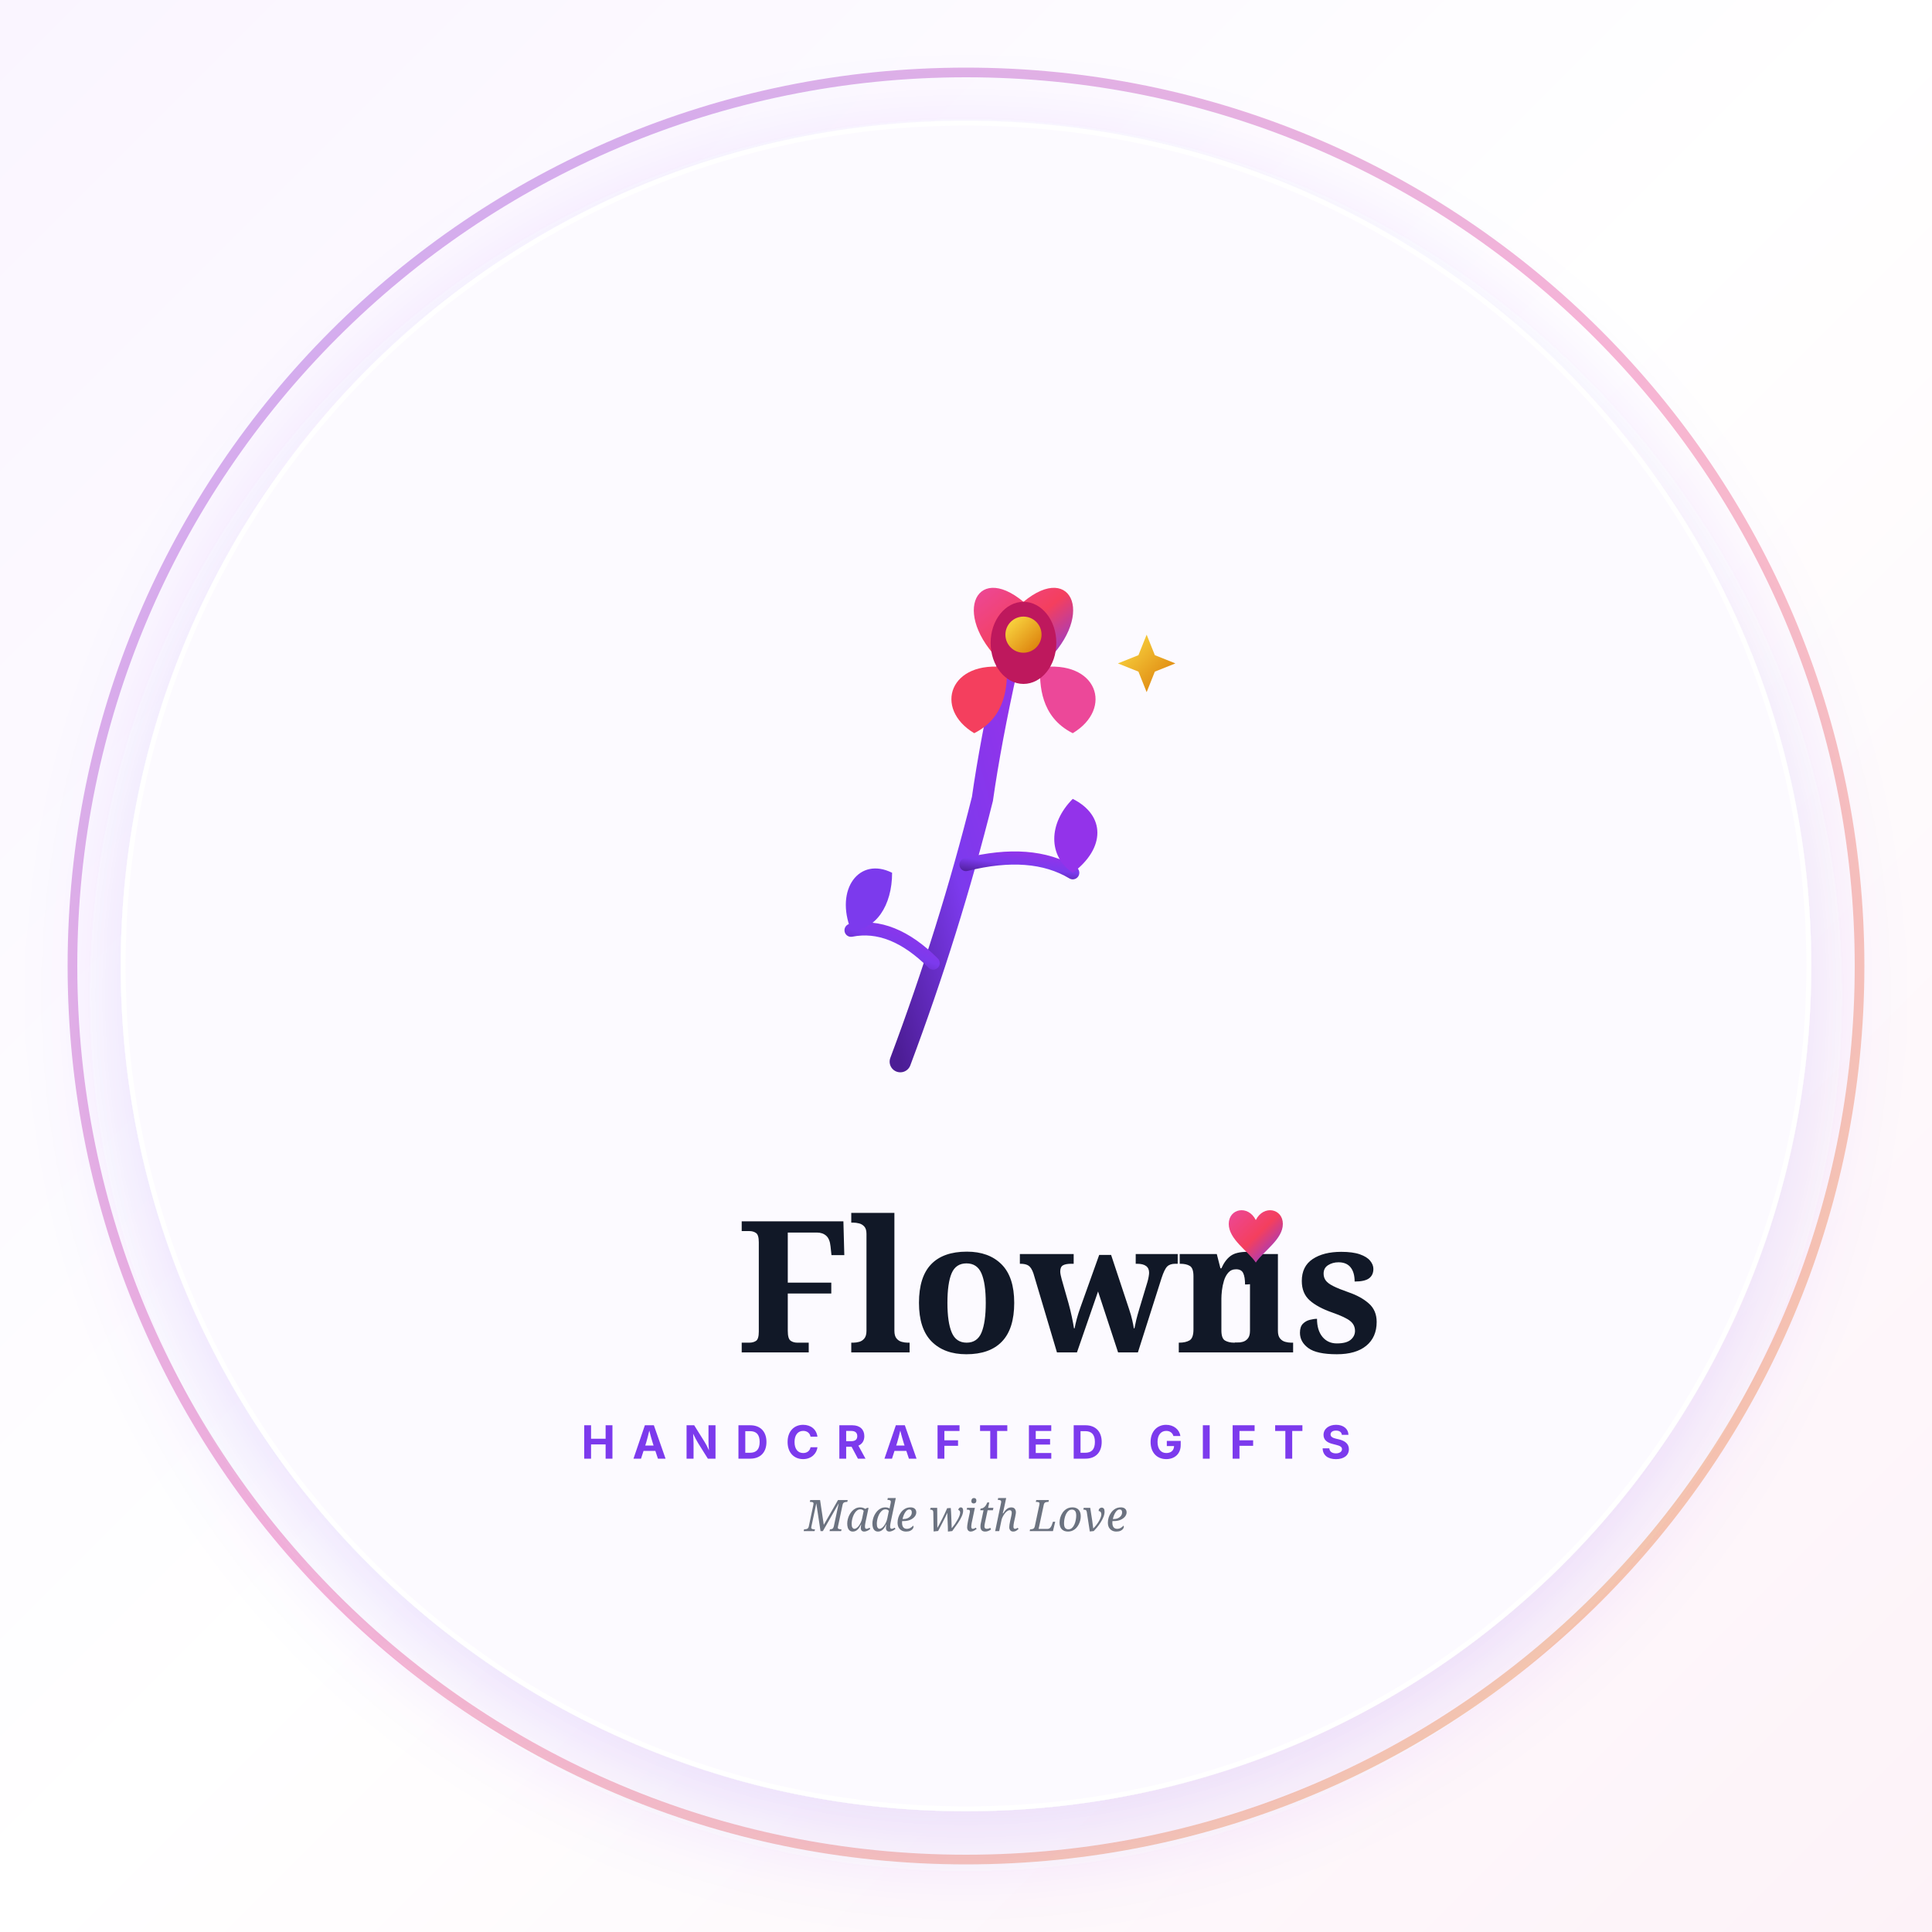
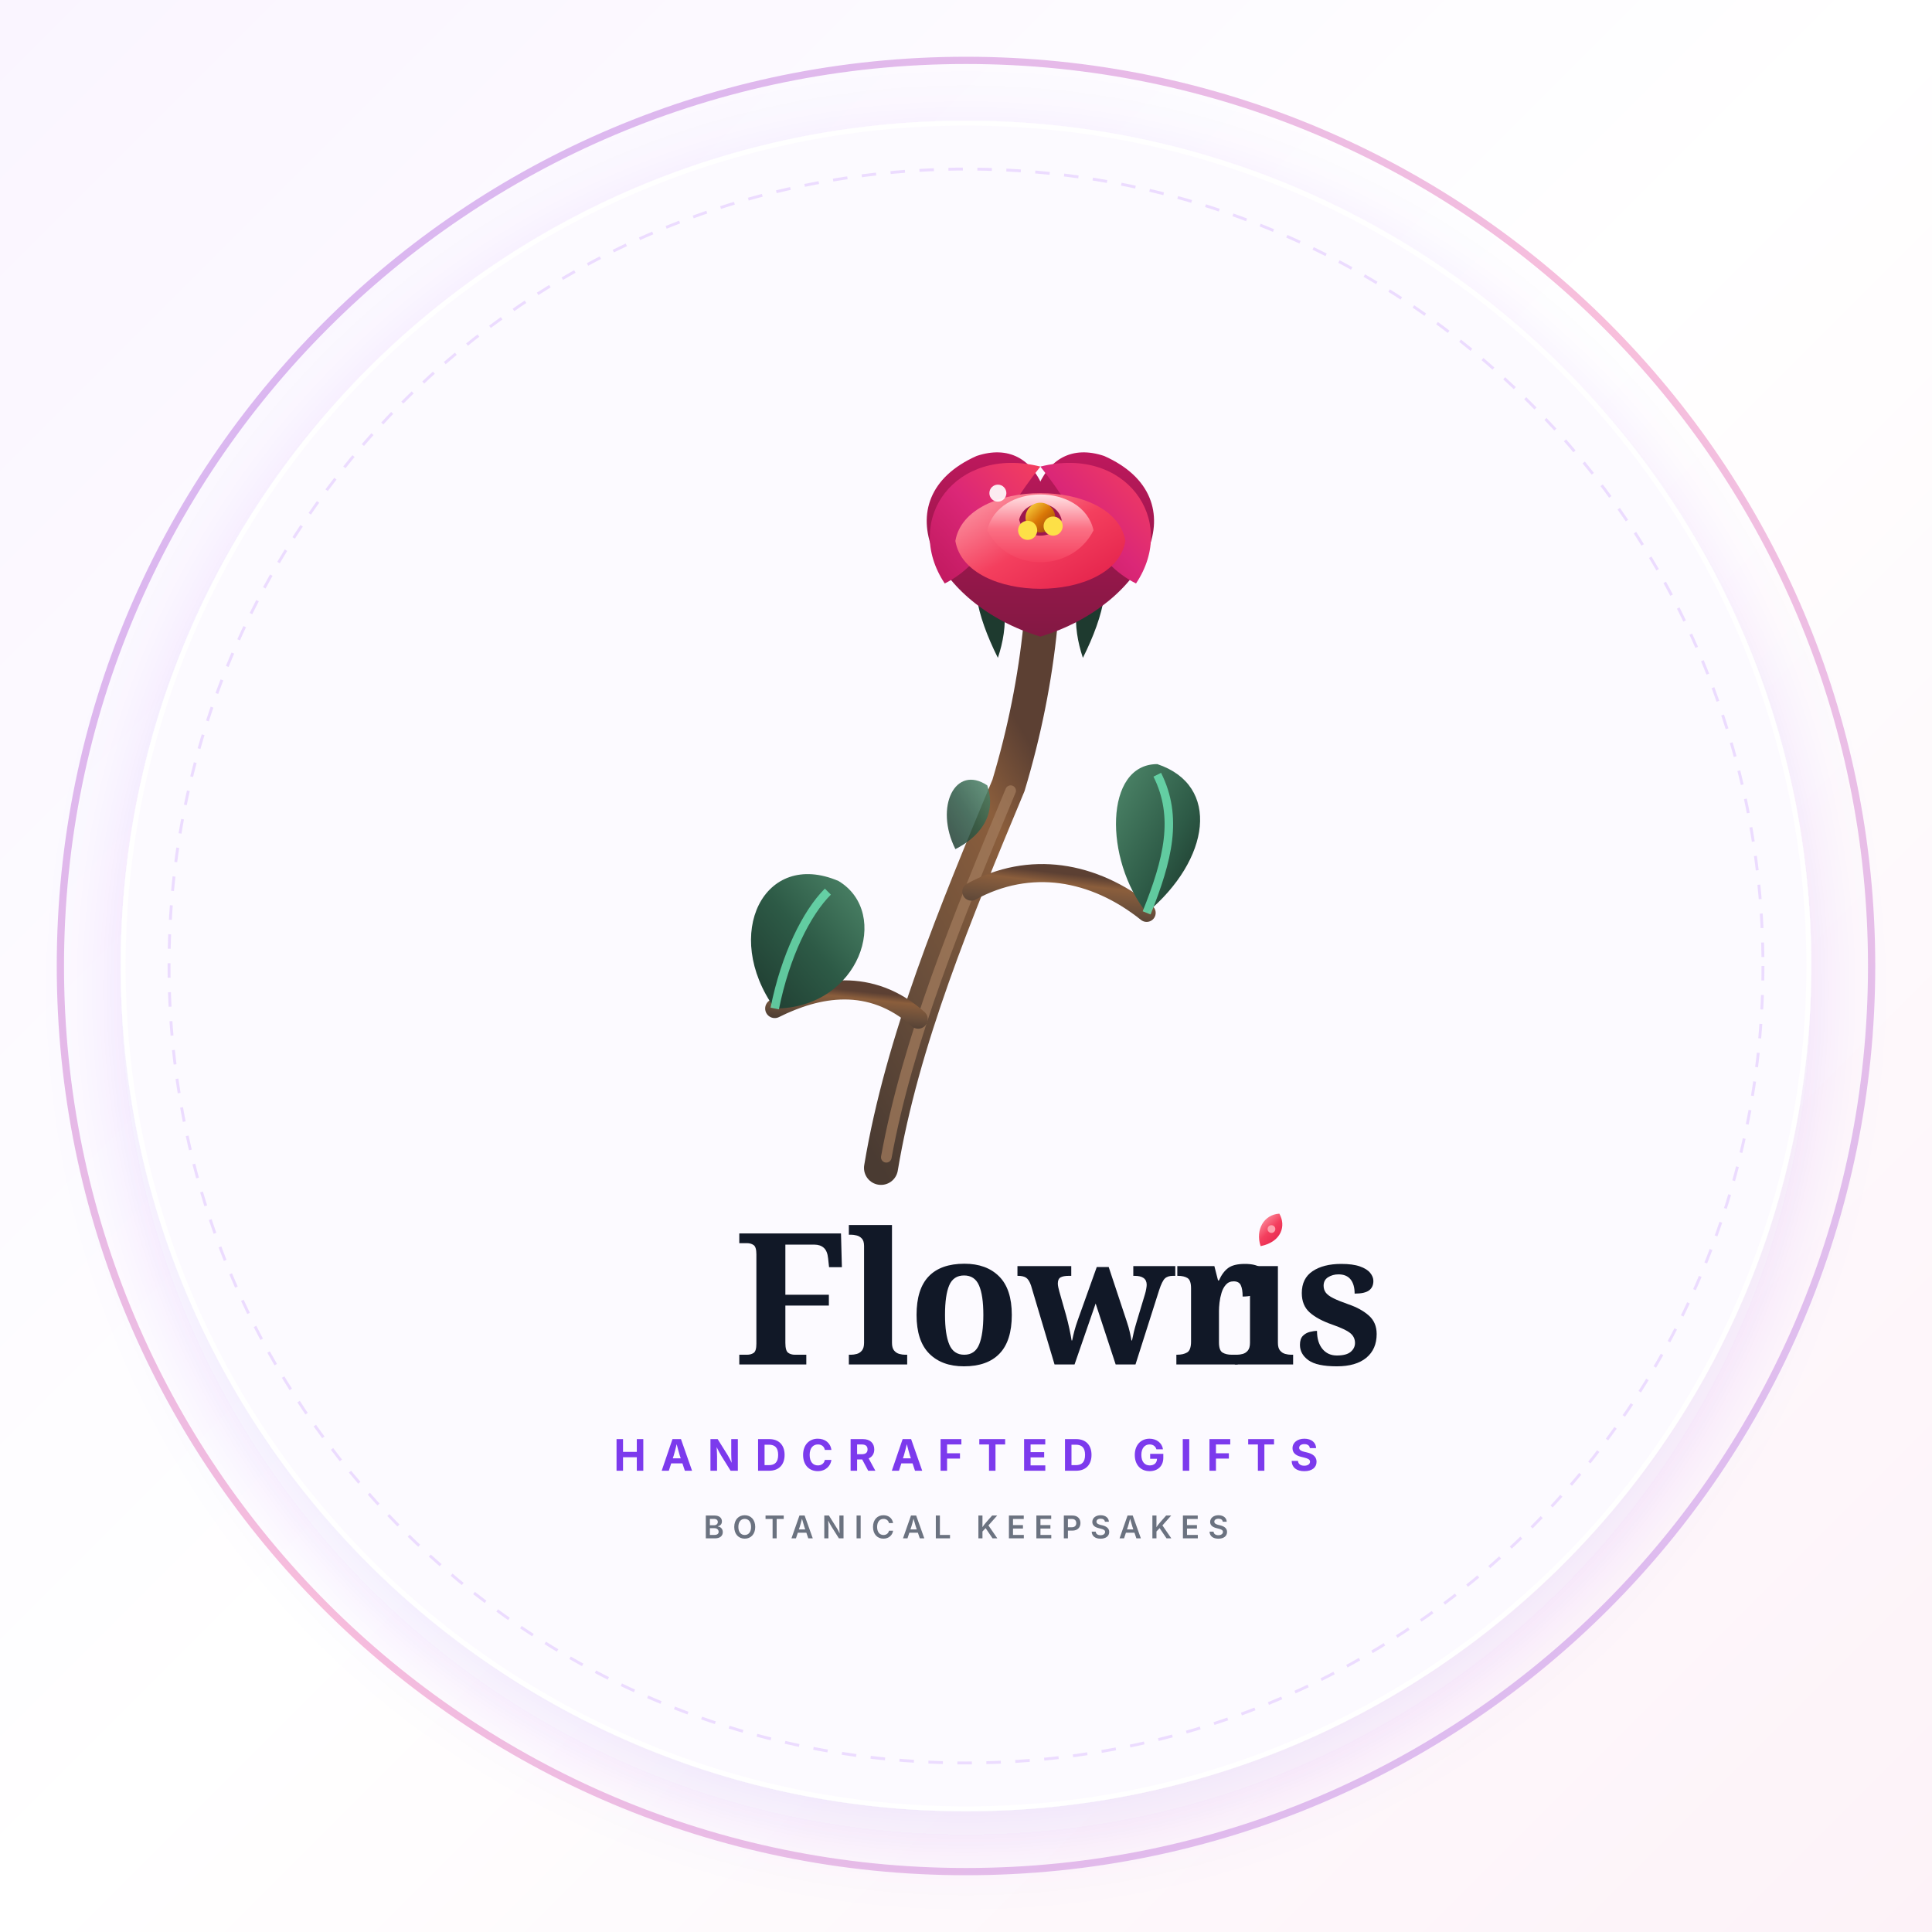
<svg xmlns="http://www.w3.org/2000/svg" viewBox="0 0 800 800" width="800" height="800">
  <defs>
-     <linearGradient id="bgGrad" x1="0%" y1="0%" x2="100%" y2="100%">
+     <linearGradient id="pBg" x1="0%" y1="0%" x2="100%" y2="100%">
      <stop offset="0%" stop-color="#FAF5FF" />
      <stop offset="50%" stop-color="#FFFFFF" />
      <stop offset="100%" stop-color="#FDF2F8" />
    </linearGradient>
-     <linearGradient id="borderGrad" x1="0%" y1="0%" x2="100%" y2="100%">
+     <linearGradient id="pRing" x1="0%" y1="0%" x2="100%" y2="100%">
      <stop offset="0%" stop-color="#7C3AED" />
      <stop offset="50%" stop-color="#EC4899" />
-       <stop offset="100%" stop-color="#F59E0B" />
+       <stop offset="100%" stop-color="#8B5CF6" />
    </linearGradient>
-     <linearGradient id="fbStemGrad" x1="0%" y1="100%" x2="100%" y2="0%">
-       <stop offset="0%" stop-color="#4C1D95" />
-       <stop offset="50%" stop-color="#7C3AED" />
-       <stop offset="100%" stop-color="#9333EA" />
+     <linearGradient id="pWood" x1="0%" y1="100%" x2="50%" y2="0%">
+       <stop offset="0%" stop-color="#4A3B32" />
+       <stop offset="40%" stop-color="#6B4F3B" />
+       <stop offset="80%" stop-color="#8B5E3C" />
+       <stop offset="100%" stop-color="#5C4033" />
    </linearGradient>
-     <linearGradient id="fbPetalGrad" x1="0%" y1="0%" x2="100%" y2="100%">
-       <stop offset="0%" stop-color="#EC4899" />
+     <linearGradient id="pLeaf1" x1="0%" y1="100%" x2="100%" y2="0%">
+       <stop offset="0%" stop-color="#1E3A2F" />
+       <stop offset="50%" stop-color="#2D5A46" />
+       <stop offset="100%" stop-color="#4E876A" />
+     </linearGradient>
+     <linearGradient id="pLeaf2" x1="0%" y1="0%" x2="100%" y2="100%">
+       <stop offset="0%" stop-color="#4E876A" />
+       <stop offset="60%" stop-color="#2D5A46" />
+       <stop offset="100%" stop-color="#1A3328" />
+     </linearGradient>
+     <linearGradient id="pPetalDeep" x1="0%" y1="100%" x2="0%" y2="0%">
+       <stop offset="0%" stop-color="#831843" />
+       <stop offset="50%" stop-color="#9D174D" />
+       <stop offset="100%" stop-color="#BE185D" />
+     </linearGradient>
+     <linearGradient id="pPetalMid" x1="0%" y1="100%" x2="100%" y2="0%">
+       <stop offset="0%" stop-color="#BE185D" />
+       <stop offset="50%" stop-color="#DB2777" />
+       <stop offset="100%" stop-color="#F43F5E" />
+     </linearGradient>
+     <linearGradient id="pPetalLight" x1="0%" y1="0%" x2="100%" y2="100%">
+       <stop offset="0%" stop-color="#FDA4AF" />
      <stop offset="50%" stop-color="#F43F5E" />
-       <stop offset="100%" stop-color="#7C3AED" />
+       <stop offset="100%" stop-color="#E11D48" />
    </linearGradient>
-     <linearGradient id="fbGoldGrad" x1="0%" y1="0%" x2="100%" y2="100%">
+     <linearGradient id="pPetalCup" x1="0%" y1="0%" x2="0%" y2="100%">
+       <stop offset="0%" stop-color="#FFE4E6" />
+       <stop offset="50%" stop-color="#FB7185" />
+       <stop offset="100%" stop-color="#F43F5E" />
+     </linearGradient>
+     <linearGradient id="pGold" x1="0%" y1="0%" x2="100%" y2="100%">
      <stop offset="0%" stop-color="#FDE047" />
-       <stop offset="100%" stop-color="#D97706" />
+       <stop offset="50%" stop-color="#D97706" />
+       <stop offset="100%" stop-color="#92400E" />
    </linearGradient>
-     <filter id="softGlow" x="-20%" y="-20%" width="140%" height="140%">
-       <feDropShadow dx="0" dy="12" stdDeviation="20" flood-color="#7C3AED" flood-opacity="0.16" />
+     <filter id="pCenterShadow" x="-20%" y="-20%" width="140%" height="140%">
+       <feDropShadow dx="0" dy="10" stdDeviation="16" flood-color="#7C3AED" flood-opacity="0.12" />
    </filter>
  </defs>
-   <rect width="800" height="800" fill="url(#bgGrad)" />
-   <circle cx="400" cy="400" r="370" fill="none" stroke="url(#borderGrad)" stroke-width="4" opacity="0.4" />
-   <circle cx="400" cy="400" r="350" fill="#FFFFFF" filter="url(#softGlow)" />
+   <rect width="800" height="800" fill="url(#pBg)" />
+   <circle cx="400" cy="400" r="375" fill="none" stroke="url(#pRing)" stroke-width="3" opacity="0.35" />
+   <circle cx="400" cy="400" r="350" fill="#FFFFFF" filter="url(#pCenterShadow)" />
  <circle cx="400" cy="400" r="348" fill="#FAF5FF" opacity="0.5" />
-   <g transform="translate(400, 290) scale(3.4)">
-     <path d="M-8 44 Q-2 28 2 12 Q3 5 5 -4" fill="none" stroke="url(#fbStemGrad)" stroke-width="2.6" stroke-linecap="round" />
-     <path d="M-4 32 Q-9 27 -14 28" fill="none" stroke="url(#fbStemGrad)" stroke-width="1.6" stroke-linecap="round" />
-     <path d="M0 20 Q8 18 13 21" fill="none" stroke="url(#fbStemGrad)" stroke-width="1.6" stroke-linecap="round" />
-     <path d="M-14 28 C-16 23 -13 19 -9 21 C-9 25 -11 28 -14 28 Z" fill="#7C3AED" />
-     <path d="M13 21 C17 18 17 14 13 12 C10 15 10 19 13 21 Z" fill="#9333EA" />
-     <path d="M5 -4 C-2 -10 1 -17 7 -12 C13 -17 16 -10 9 -4 Z" fill="url(#fbPetalGrad)" />
-     <path d="M5 -4 C-2 -5 -4 1 1 4 C5 2 5 -2 5 -4 Z" fill="#F43F5E" />
-     <path d="M9 -4 C16 -5 18 1 13 4 C9 2 9 -2 9 -4 Z" fill="#EC4899" />
-     <ellipse cx="7" cy="-7" rx="4" ry="5" fill="#BE185D" />
-     <circle cx="7" cy="-8" r="2.2" fill="url(#fbGoldGrad)" />
-     <path d="M22 -8 L23 -5.5 L25.5 -4.5 L23 -3.5 L22 -1 L21 -3.5 L18.5 -4.5 L21 -5.5 Z" fill="url(#fbGoldGrad)" />
+   <circle cx="400" cy="400" r="330" fill="none" stroke="#E9D5FF" stroke-width="1.2" stroke-dasharray="6 6" opacity="0.8" />
+   <g transform="translate(400, 290) scale(4.4)">
+     <path d="M-8 44 C-6 32, -1 20, 4 8 C5.5 3, 6.5 -2, 7 -7" fill="none" stroke="url(#pWood)" stroke-width="3.2" stroke-linecap="round" />
+     <path d="M-7.5 43 C-5.5 32, -0.8 20.5, 4.2 8.5" fill="none" stroke="#A27B5C" stroke-width="1" stroke-linecap="round" opacity="0.75" />
+     <path d="M-4.5 30 C-9 26, -14 27, -18 29" fill="none" stroke="url(#pWood)" stroke-width="1.8" stroke-linecap="round" />
+     <path d="M0.5 18 C6 15, 12 16, 17 20" fill="none" stroke="url(#pWood)" stroke-width="1.7" stroke-linecap="round" />
+     <g transform="translate(-18, 29)">
+       <path d="M0 0 C-5 -7, -1 -15, 6 -12 C11 -9, 8 0, 0 0 Z" fill="url(#pLeaf1)" />
+       <path d="M0 0 C1 -5, 3 -9, 5 -11" fill="none" stroke="#6EE7B7" stroke-width="0.8" opacity="0.8" />
+     </g>
+     <g transform="translate(17, 20)">
+       <path d="M0 0 C6 -5, 7 -12, 1 -14 C-4 -14, -4 -5, 0 0 Z" fill="url(#pLeaf2)" />
+       <path d="M0 0 C2 -5, 3 -9, 1 -13" fill="none" stroke="#6EE7B7" stroke-width="0.8" opacity="0.8" />
+     </g>
+     <path d="M-1 14 C-3 10, -1 6, 2 8 C3 11, 1 13, -1 14 Z" fill="url(#pLeaf1)" opacity="0.85" />
+     <path d="M3 -4 C1 -8, 0 -12, 2 -14 C4 -10, 4 -7, 3 -4 Z" fill="#1E3A2F" />
+     <path d="M11 -4 C13 -8, 14 -12, 12 -14 C10 -10, 10 -7, 11 -4 Z" fill="#1E3A2F" />
+     <path d="M7 -6 C-3 -9, -8 -19, 1 -23 C7 -25, 10 -18, 7 -6 Z" fill="url(#pPetalDeep)" />
+     <path d="M7 -6 C17 -9, 22 -19, 13 -23 C7 -25, 4 -18, 7 -6 Z" fill="url(#pPetalDeep)" />
+     <path d="M-2 -11 C-6 -17, -1 -24, 7 -22 C3 -17, 2 -13, -2 -11 Z" fill="url(#pPetalMid)" />
+     <path d="M16 -11 C20 -17, 15 -24, 7 -22 C11 -17, 12 -13, 16 -11 Z" fill="url(#pPetalMid)" />
+     <path d="M-1 -15 C0 -21, 14 -21, 15 -15 C14 -9, 0 -9, -1 -15 Z" fill="url(#pPetalLight)" />
+     <path d="M2 -16 C3 -20.5, 11 -20.5, 12 -16 C10 -12, 4 -12, 2 -16 Z" fill="url(#pPetalCup)" />
+     <path d="M5 -17 C5.5 -19, 8.5 -19, 9 -17 C8.5 -15, 5.5 -15, 5 -17 Z" fill="#9D174D" />
+     <circle cx="7" cy="-17.2" r="1.4" fill="url(#pGold)" />
+     <circle cx="5.8" cy="-16" r="0.9" fill="#FDE047" />
+     <circle cx="8.2" cy="-16.4" r="0.9" fill="#FDE047" />
+     <circle cx="3" cy="-19.5" r="0.8" fill="#FFFFFF" opacity="0.9" />
  </g>
-   <g transform="translate(400, 560)">
-     <text x="-95" y="0" font-family="'Playfair Display', Georgia, serif" font-size="76" font-weight="700" fill="#111827" letter-spacing="-1">Flowr</text>
+   <g transform="translate(400, 565)">
+     <text x="-96" y="0" font-family="'Playfair Display', Georgia, serif" font-size="76" font-weight="700" fill="#111827" letter-spacing="-1">Flowr</text>
    <text x="110" y="0" font-family="'Playfair Display', Georgia, serif" font-size="76" font-weight="700" fill="#111827">ı</text>
    <text x="136" y="0" font-family="'Playfair Display', Georgia, serif" font-size="76" font-weight="700" fill="#111827" letter-spacing="-1">s</text>
-     <g transform="translate(120, -50) scale(1.6)">
-       <path d="M0 -3 C-2 -7, -7 -6, -7 -2 C-7 2, -2 5, 0 8 C2 5, 7 2, 7 -2 C7 -6, 2 -7, 0 -3 Z" fill="url(#fbPetalGrad)" />
+     <g transform="translate(122, -49) rotate(15)">
+       <path d="M0 0 C-4 -6, -2 -13, 4 -15 C8 -11, 8 -4, 0 0 Z" fill="url(#pPetalLight)" />
+       <circle cx="2.5" cy="-8" r="1.6" fill="#FDA4AF" />
    </g>
-     <text x="0" y="44" text-anchor="middle" font-family="'Plus Jakarta Sans', Inter, sans-serif" font-size="19" font-weight="700" fill="#7C3AED" letter-spacing="7">HANDCRAFTED GIFTS</text>
-     <text x="0" y="74" text-anchor="middle" font-family="'Playfair Display', Georgia, serif" font-size="18" font-style="italic" fill="#6B7280">Made with Love</text>
+     <text x="0" y="44" text-anchor="middle" font-family="'Plus Jakarta Sans', Inter, sans-serif" font-size="18" font-weight="700" fill="#7C3AED" letter-spacing="6">HANDCRAFTED GIFTS</text>
+     <text x="0" y="72" text-anchor="middle" font-family="'Plus Jakarta Sans', Inter, sans-serif" font-size="13" font-weight="600" fill="#6B7280" letter-spacing="3.5">BOTANICAL KEEPSAKES</text>
  </g>
</svg>
